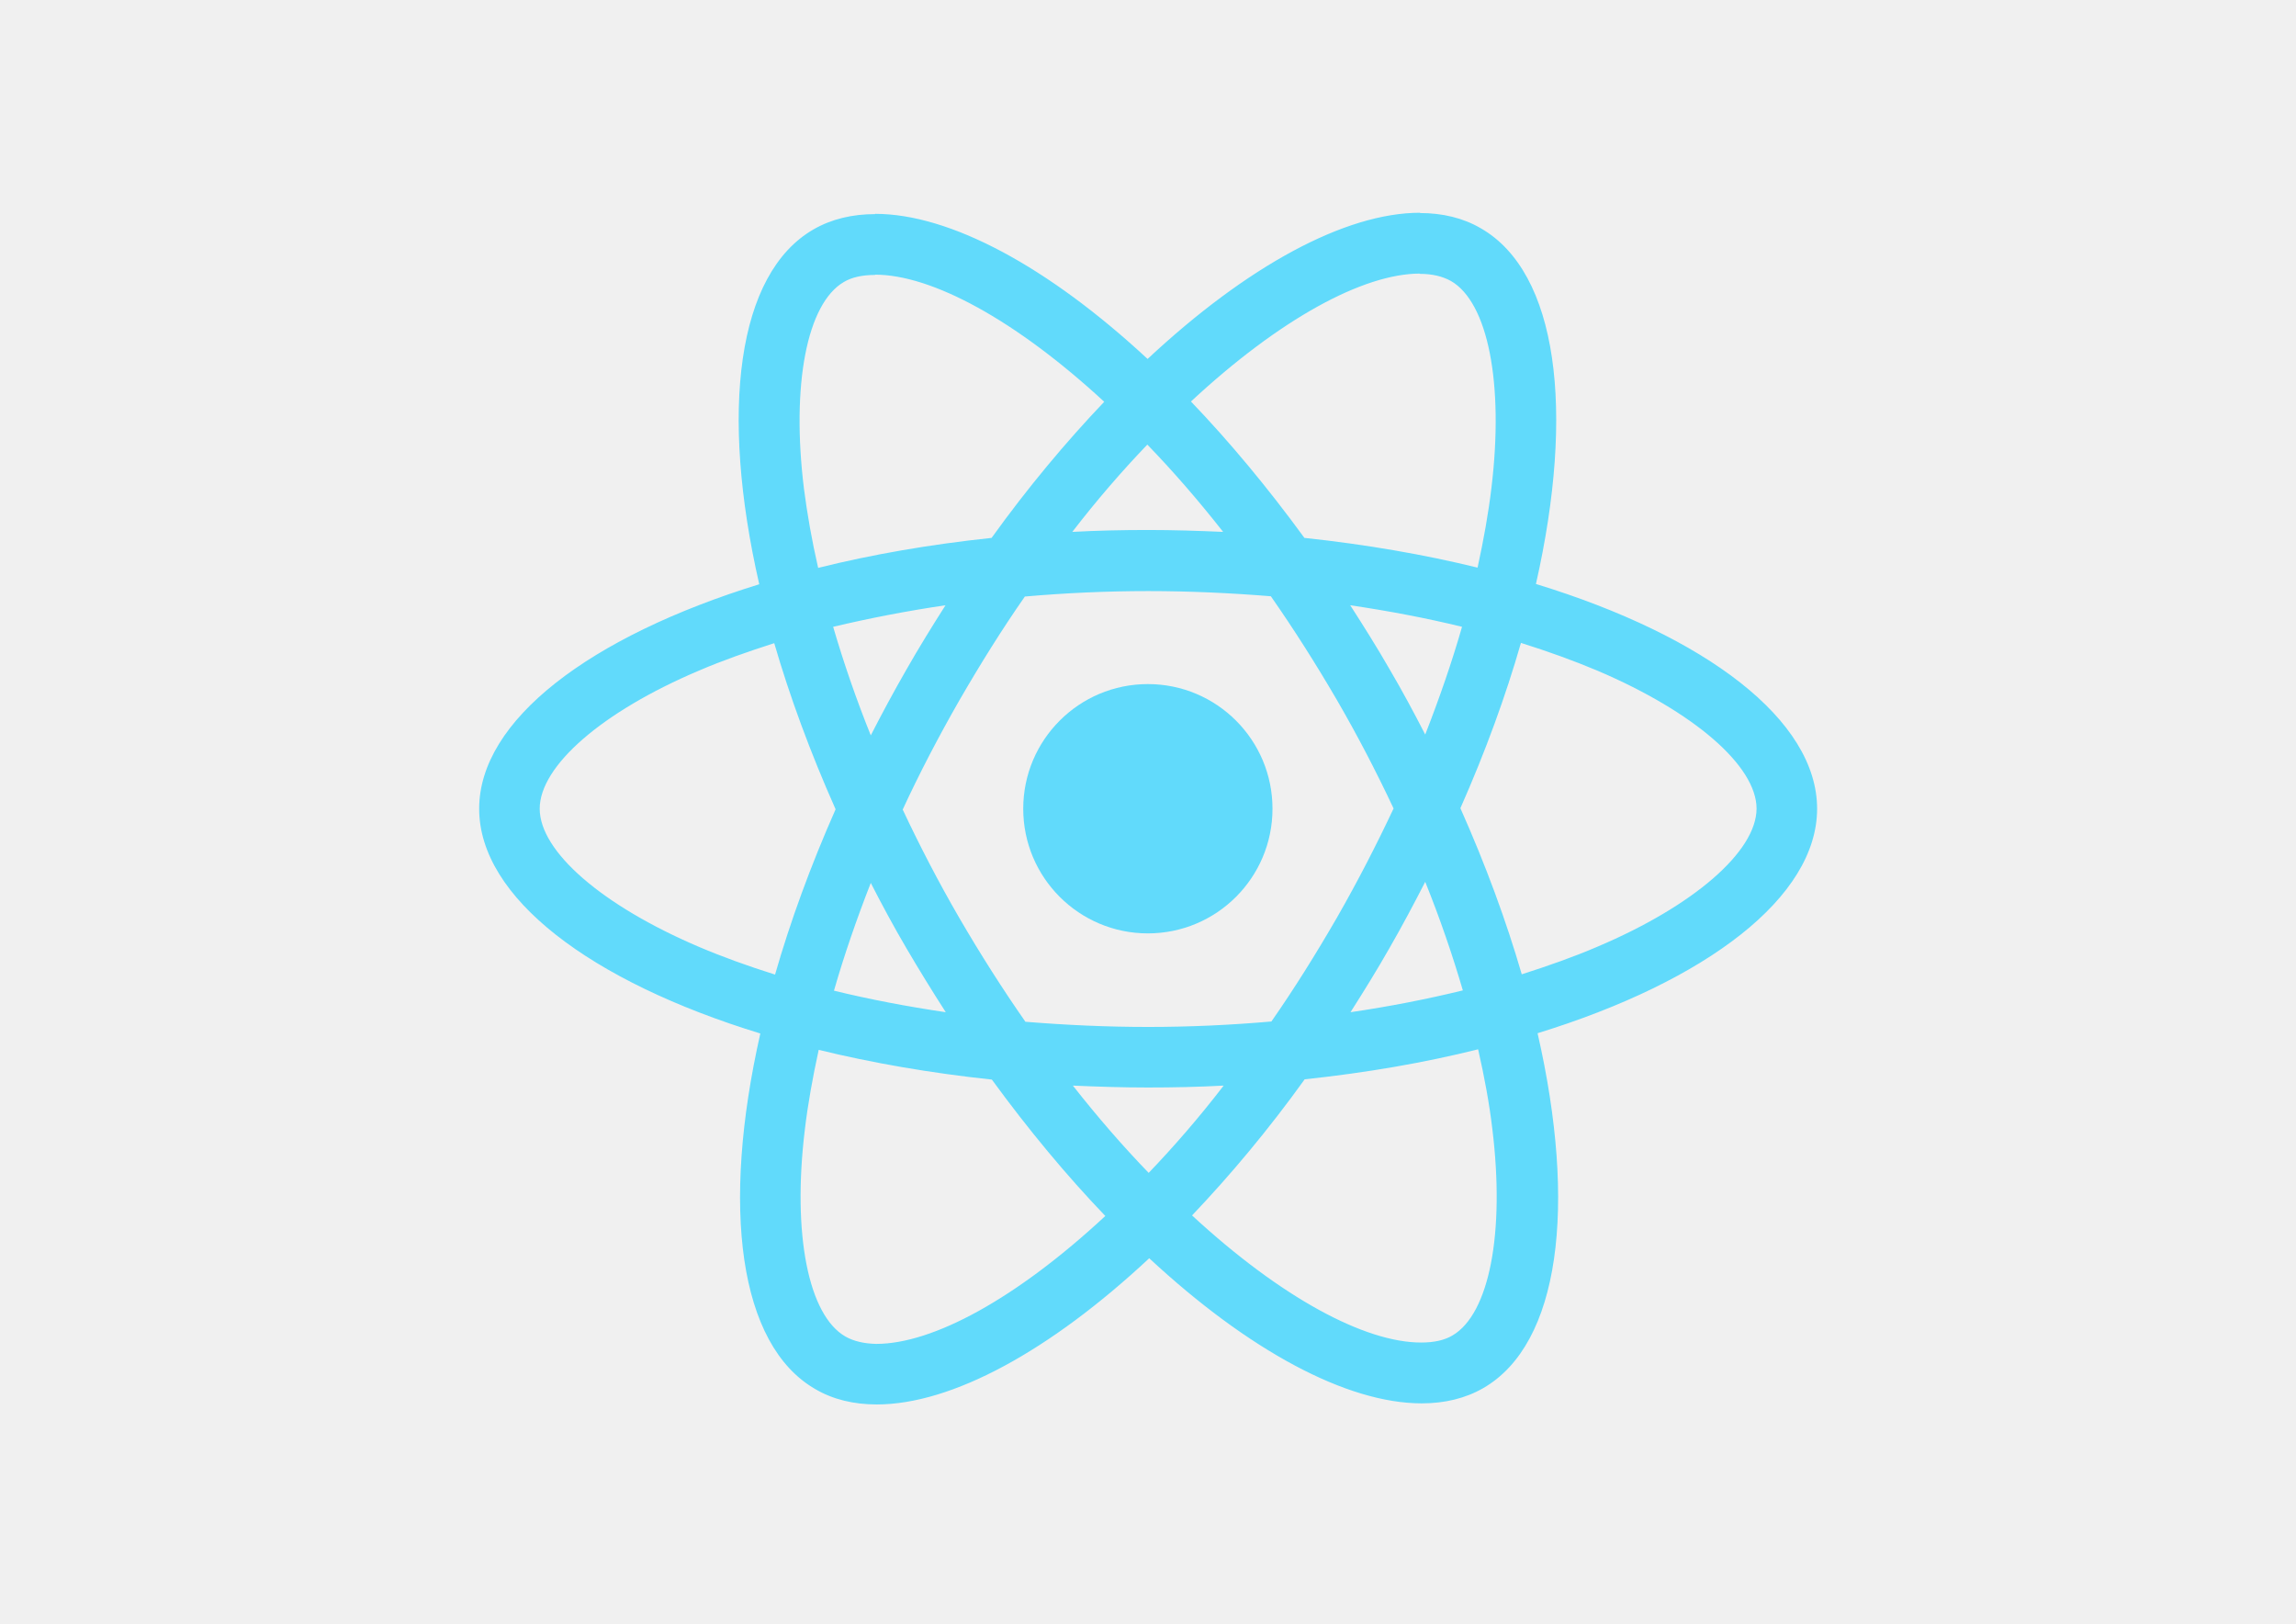
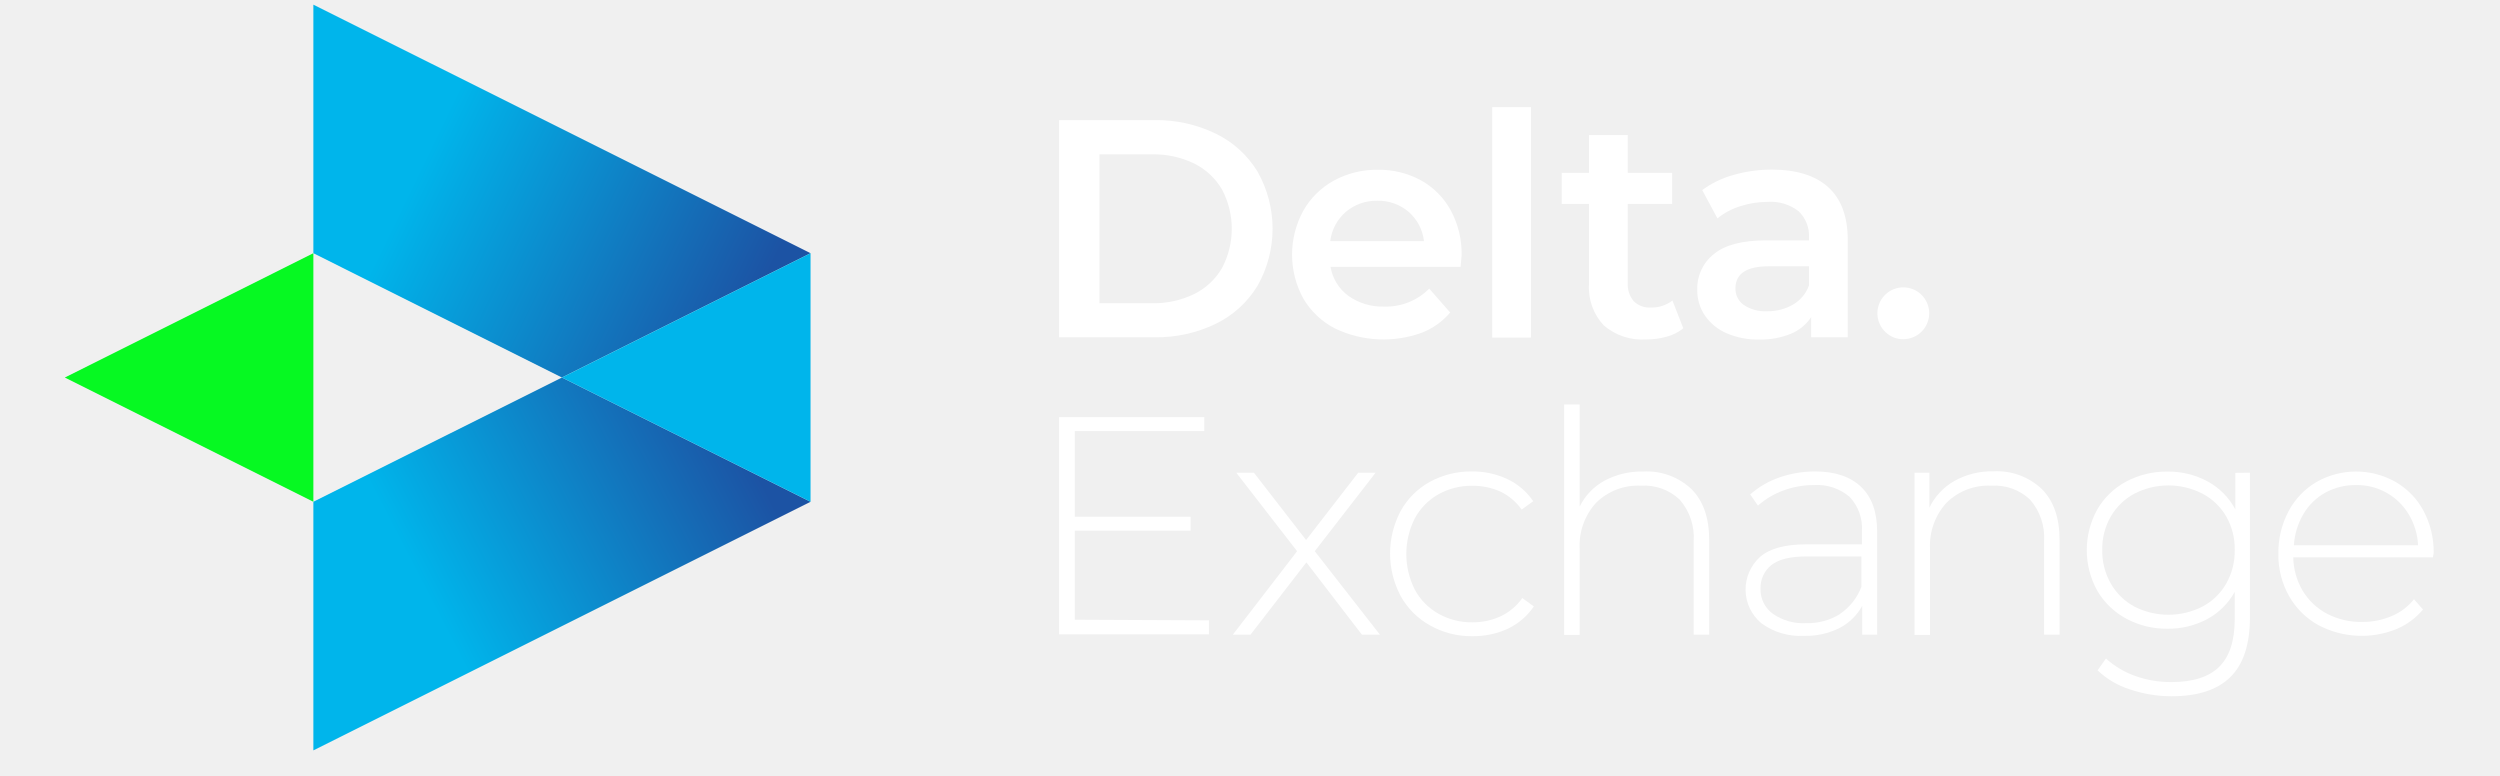
- <svg xmlns="http://www.w3.org/2000/svg" viewBox="0 0 841.9 595.3">
-   <g fill="#61DAFB">
-     <path d="M666.3 296.5c0-32.5-40.7-63.3-103.1-82.4 14.4-63.6 8-114.2-20.2-130.4-6.5-3.8-14.1-5.6-22.4-5.6v22.3c4.6 0 8.3.9 11.4 2.6 13.6 7.8 19.5 37.5 14.9 75.7-1.1 9.4-2.9 19.3-5.1 29.4-19.6-4.8-41-8.5-63.5-10.9-13.5-18.5-27.5-35.3-41.6-50 32.6-30.3 63.2-46.9 84-46.9V78c-27.5 0-63.5 19.6-99.9 53.6-36.4-33.8-72.4-53.2-99.9-53.2v22.3c20.7 0 51.4 16.5 84 46.6-14 14.7-28 31.4-41.3 49.9-22.6 2.4-44 6.1-63.6 11-2.3-10-4-19.7-5.2-29-4.7-38.2 1.1-67.9 14.6-75.8 3-1.8 6.9-2.6 11.5-2.6V78.5c-8.4 0-16 1.8-22.6 5.6-28.1 16.2-34.4 66.7-19.9 130.1-62.2 19.2-102.7 49.9-102.7 82.3 0 32.5 40.7 63.3 103.1 82.4-14.4 63.6-8 114.2 20.2 130.4 6.5 3.8 14.1 5.6 22.5 5.6 27.5 0 63.5-19.6 99.9-53.6 36.4 33.8 72.4 53.2 99.9 53.2 8.4 0 16-1.8 22.6-5.6 28.1-16.2 34.4-66.7 19.9-130.1 62-19.1 102.5-49.9 102.5-82.3zm-130.2-66.7c-3.7 12.9-8.3 26.2-13.5 39.5-4.1-8-8.4-16-13.1-24-4.6-8-9.5-15.8-14.4-23.4 14.2 2.1 27.9 4.7 41 7.9zm-45.8 106.5c-7.8 13.5-15.8 26.3-24.1 38.2-14.9 1.3-30 2-45.2 2-15.1 0-30.2-.7-45-1.9-8.3-11.9-16.4-24.6-24.2-38-7.6-13.1-14.5-26.4-20.8-39.8 6.2-13.4 13.2-26.8 20.7-39.9 7.8-13.5 15.8-26.3 24.1-38.2 14.9-1.3 30-2 45.2-2 15.1 0 30.2.7 45 1.9 8.3 11.9 16.4 24.6 24.2 38 7.6 13.1 14.5 26.4 20.8 39.8-6.3 13.4-13.2 26.8-20.7 39.9zm32.3-13c5.4 13.4 10 26.8 13.8 39.8-13.1 3.2-26.9 5.9-41.2 8 4.9-7.7 9.8-15.6 14.4-23.7 4.6-8 8.9-16.1 13-24.1zM421.2 430c-9.3-9.6-18.6-20.3-27.8-32 9 .4 18.2.7 27.5.7 9.4 0 18.7-.2 27.8-.7-9 11.7-18.3 22.4-27.5 32zm-74.4-58.9c-14.2-2.1-27.9-4.7-41-7.9 3.7-12.9 8.3-26.2 13.5-39.5 4.1 8 8.4 16 13.1 24 4.7 8 9.5 15.8 14.4 23.4zM420.7 163c9.3 9.6 18.6 20.3 27.8 32-9-.4-18.2-.7-27.5-.7-9.4 0-18.7.2-27.8.7 9-11.7 18.3-22.4 27.5-32zm-74 58.9c-4.9 7.7-9.8 15.6-14.4 23.7-4.6 8-8.9 16-13 24-5.4-13.4-10-26.8-13.8-39.8 13.1-3.1 26.9-5.8 41.2-7.9zm-90.5 125.2c-35.4-15.1-58.3-34.9-58.3-50.6 0-15.7 22.9-35.6 58.3-50.6 8.6-3.7 18-7 27.7-10.1 5.7 19.6 13.2 40 22.5 60.9-9.2 20.8-16.6 41.1-22.2 60.6-9.9-3.1-19.3-6.5-28-10.2zM310 490c-13.6-7.8-19.5-37.5-14.9-75.7 1.1-9.4 2.9-19.3 5.1-29.4 19.6 4.8 41 8.5 63.5 10.9 13.5 18.5 27.5 35.3 41.6 50-32.6 30.3-63.2 46.9-84 46.9-4.5-.1-8.3-1-11.3-2.7zm237.2-76.2c4.7 38.2-1.1 67.9-14.6 75.8-3 1.8-6.9 2.6-11.5 2.6-20.7 0-51.4-16.5-84-46.6 14-14.7 28-31.4 41.3-49.9 22.6-2.4 44-6.1 63.6-11 2.3 10.1 4.1 19.8 5.2 29.1zm38.5-66.7c-8.6 3.7-18 7-27.7 10.1-5.7-19.6-13.2-40-22.5-60.9 9.2-20.8 16.6-41.1 22.2-60.6 9.9 3.1 19.3 6.5 28.1 10.2 35.4 15.1 58.3 34.9 58.3 50.6-.1 15.7-23 35.6-58.4 50.6zM320.8 78.4z" />
-     <circle cx="420.9" cy="296.5" r="45.7" />
-     <path d="M520.5 78.1z" />
+ <svg xmlns="http://www.w3.org/2000/svg" width="116px" height="36px" viewBox="0 0 110 36" version="1.1">
+   <defs>
+     <linearGradient x1="90.884%" y1="73.919%" x2="19.848%" y2="48.13%" id="linearGradient-1">
+       <stop stop-color="#1C53A4" offset="0%" />
+       <stop stop-color="#00B5EB" offset="100%" />
+     </linearGradient>
+     <linearGradient x1="89.198%" y1="25.354%" x2="20.494%" y2="52.112%" id="linearGradient-2">
+       <stop stop-color="#1C53A4" offset="0%" />
+       <stop stop-color="#00B5EB" offset="100%" />
+     </linearGradient>
+   </defs>
+   <g id="Page-1" stroke="none" stroke-width="1" fill="none" fill-rule="evenodd">
+     <g id="Artboard" transform="translate(-114, -95)" fill-rule="nonzero">
+       <g id="Delta.Exchange_Final_Logo-05" transform="translate(114, 95)">
+         <polygon id="Path" fill="url(#linearGradient-1)" points="11.54 11.749 23.073 17.517 34.609 11.749 11.54 0.216" />
+         <polygon id="Path" fill="url(#linearGradient-2)" points="11.54 23.282 11.54 34.818 34.609 23.282 23.073 17.517" />
+         <polygon id="Path" fill="#00B5EB" points="34.609 23.282 34.609 11.749 23.073 17.517" />
+         <polygon id="Path" fill="#06F922" points="11.54 11.749 11.54 23.282 0.008 17.517" />
+         <path d="M46.142,5.573 L50.545,5.573 C51.536,5.554 52.518,5.77 53.41,6.201 C54.216,6.59 54.891,7.205 55.354,7.971 C56.279,9.61 56.279,11.613 55.354,13.253 C54.891,14.019 54.216,14.635 53.41,15.025 C52.518,15.456 51.536,15.67 50.545,15.65 L46.142,15.65 L46.142,5.573 Z M50.461,14.069 C51.134,14.084 51.8,13.938 52.405,13.645 C52.948,13.38 53.399,12.959 53.702,12.436 C54.305,11.297 54.305,9.933 53.702,8.794 C53.398,8.272 52.947,7.851 52.405,7.585 C51.8,7.293 51.134,7.148 50.461,7.161 L48.015,7.161 L48.015,14.069 L50.461,14.069 Z" id="Shape" fill="#FFFFFF" />
+         <path d="M64.771,12.384 L58.737,12.384 C58.828,12.923 59.125,13.406 59.567,13.729 C60.052,14.072 60.636,14.246 61.229,14.225 C62.01,14.249 62.766,13.947 63.316,13.392 L64.288,14.5 C63.935,14.916 63.484,15.238 62.976,15.437 C61.666,15.913 60.22,15.846 58.961,15.249 C58.339,14.934 57.822,14.447 57.47,13.846 C56.779,12.58 56.779,11.05 57.47,9.785 C57.801,9.194 58.292,8.708 58.886,8.382 C59.513,8.04 60.217,7.866 60.931,7.877 C61.632,7.865 62.325,8.036 62.94,8.372 C63.523,8.698 64.002,9.182 64.32,9.769 C64.662,10.408 64.834,11.125 64.819,11.849 C64.807,11.977 64.79,12.155 64.771,12.384 Z M59.45,9.827 C59.047,10.175 58.788,10.66 58.724,11.188 L63.073,11.188 C63.014,10.665 62.762,10.182 62.366,9.834 C61.959,9.484 61.435,9.299 60.899,9.315 C60.37,9.304 59.855,9.486 59.45,9.827 L59.45,9.827 Z" id="Shape" fill="#FFFFFF" />
+         <polygon id="Path" fill="#FFFFFF" points="66.239 4.97 68.037 4.97 68.037 15.663 66.239 15.663" />
+         <path d="M75.105,15.232 C74.879,15.415 74.617,15.548 74.337,15.621 C74.02,15.711 73.693,15.754 73.365,15.751 C72.657,15.796 71.959,15.564 71.42,15.103 C70.931,14.585 70.681,13.886 70.73,13.175 L70.73,9.461 L69.463,9.461 L69.463,8.022 L70.73,8.022 L70.73,6.266 L72.528,6.266 L72.528,8.022 L74.586,8.022 L74.586,9.461 L72.528,9.461 L72.528,13.116 C72.506,13.427 72.605,13.735 72.804,13.975 C73.013,14.182 73.301,14.289 73.595,14.27 C73.958,14.28 74.313,14.166 74.602,13.946 L75.105,15.232 Z" id="Path" fill="#FFFFFF" />
+         <path d="M81.835,8.69 C82.434,9.234 82.736,10.051 82.736,11.146 L82.736,15.65 L81.038,15.65 L81.038,14.717 C80.806,15.062 80.478,15.33 80.095,15.488 C79.626,15.677 79.123,15.768 78.617,15.754 C78.099,15.766 77.583,15.665 77.107,15.459 C76.704,15.285 76.357,15.001 76.106,14.639 C75.869,14.288 75.746,13.873 75.753,13.45 C75.731,12.805 76.017,12.188 76.524,11.788 C77.036,11.364 77.845,11.153 78.951,11.153 L80.937,11.153 L80.937,11.036 C80.966,10.573 80.79,10.122 80.455,9.801 C80.047,9.485 79.537,9.33 79.022,9.367 C78.59,9.367 78.16,9.435 77.749,9.568 C77.363,9.687 77.003,9.878 76.689,10.132 L75.983,8.82 C76.42,8.498 76.914,8.259 77.438,8.116 C78.022,7.949 78.628,7.866 79.236,7.87 C80.37,7.874 81.237,8.148 81.835,8.69 Z M80.195,14.134 C80.539,13.934 80.802,13.62 80.937,13.246 L80.937,12.355 L79.077,12.355 C78.045,12.355 77.527,12.695 77.525,13.376 C77.516,13.684 77.662,13.976 77.914,14.153 C78.234,14.362 78.612,14.464 78.993,14.442 C79.414,14.449 79.83,14.343 80.195,14.134 L80.195,14.134 Z" id="Shape" fill="#FFFFFF" />
+         <path d="M84.492,15.414 C84.072,15.021 83.989,14.384 84.295,13.896 C84.602,13.409 85.211,13.207 85.748,13.415 C86.285,13.623 86.599,14.183 86.496,14.75 C86.394,15.316 85.904,15.731 85.328,15.738 C85.017,15.747 84.716,15.63 84.492,15.414 L84.492,15.414 Z" id="Path" fill="#FFFFFF" />
+         <polygon id="Path" fill="#FFFFFF" points="53.096 28.784 53.096 29.432 46.142 29.432 46.142 19.354 52.879 19.354 52.879 20.002 46.871 20.002 46.871 23.975 52.243 23.975 52.243 24.623 46.871 24.623 46.871 28.755" />
+         <polygon id="Path" fill="#FFFFFF" points="60.192 29.448 57.616 26.094 55.024 29.448 54.204 29.448 57.185 25.576 54.363 21.934 55.182 21.934 57.603 25.057 60.02 21.934 60.827 21.934 58.005 25.576 61.028 29.448" />
+         <path d="M63.345,29.014 C62.776,28.697 62.307,28.226 61.991,27.656 C61.336,26.422 61.336,24.944 61.991,23.709 C62.306,23.141 62.776,22.672 63.345,22.358 C63.941,22.033 64.611,21.867 65.289,21.875 C65.859,21.867 66.423,21.988 66.939,22.229 C67.425,22.456 67.84,22.811 68.141,23.256 L67.606,23.645 C67.357,23.293 67.024,23.009 66.637,22.818 C66.223,22.63 65.773,22.535 65.319,22.54 C64.768,22.531 64.225,22.667 63.744,22.935 C63.281,23.195 62.901,23.582 62.648,24.05 C62.121,25.091 62.121,26.32 62.648,27.361 C62.9,27.83 63.28,28.216 63.744,28.476 C64.224,28.746 64.768,28.884 65.319,28.875 C65.774,28.88 66.224,28.784 66.637,28.593 C67.037,28.403 67.381,28.112 67.635,27.75 L68.17,28.139 C67.869,28.584 67.453,28.939 66.968,29.17 C66.451,29.408 65.888,29.527 65.319,29.519 C64.627,29.529 63.946,29.355 63.345,29.014 Z" id="Path" fill="#FFFFFF" />
+         <path d="M75.484,22.695 C76.032,23.242 76.307,24.029 76.307,25.057 L76.307,29.448 L75.587,29.448 L75.587,25.113 C75.635,24.409 75.402,23.716 74.939,23.184 C74.458,22.728 73.809,22.493 73.147,22.536 C72.371,22.494 71.614,22.781 71.061,23.327 C70.531,23.907 70.256,24.675 70.296,25.459 L70.296,29.461 L69.576,29.461 L69.576,18.768 L70.296,18.768 L70.296,23.505 C70.547,22.995 70.95,22.575 71.449,22.303 C72.003,22.01 72.622,21.864 73.248,21.879 C74.074,21.831 74.883,22.127 75.484,22.695 Z" id="Path" fill="#FFFFFF" />
+         <path d="M83.352,22.588 C83.851,23.061 84.1,23.761 84.1,24.682 L84.1,29.448 L83.407,29.448 L83.407,28.11 C83.168,28.55 82.802,28.908 82.357,29.137 C81.844,29.395 81.275,29.52 80.701,29.503 C79.992,29.543 79.292,29.335 78.721,28.914 C78.27,28.534 78.005,27.979 77.995,27.39 C77.984,26.801 78.229,26.237 78.666,25.842 C79.111,25.453 79.823,25.258 80.801,25.258 L83.394,25.258 L83.394,24.652 C83.434,24.064 83.228,23.485 82.823,23.055 C82.362,22.662 81.765,22.465 81.161,22.507 C80.672,22.506 80.186,22.594 79.729,22.766 C79.302,22.923 78.909,23.158 78.569,23.46 L78.209,22.941 C78.604,22.593 79.065,22.325 79.563,22.154 C80.096,21.968 80.656,21.874 81.219,21.875 C82.142,21.875 82.853,22.113 83.352,22.588 Z M82.379,28.483 C82.829,28.177 83.174,27.74 83.368,27.232 L83.368,25.819 L80.805,25.819 C80.066,25.819 79.526,25.954 79.184,26.224 C78.853,26.494 78.669,26.905 78.689,27.332 C78.679,27.791 78.899,28.225 79.275,28.489 C79.726,28.799 80.268,28.948 80.814,28.914 C81.371,28.929 81.92,28.779 82.392,28.483 L82.379,28.483 Z" id="Shape" fill="#FFFFFF" />
+         <path d="M91.744,22.695 C92.289,23.243 92.564,24.03 92.564,25.057 L92.564,29.448 L91.845,29.448 L91.845,25.113 C91.892,24.409 91.659,23.716 91.197,23.184 C90.716,22.728 90.066,22.493 89.405,22.536 C88.629,22.495 87.871,22.782 87.318,23.327 C86.789,23.907 86.513,24.675 86.553,25.459 L86.553,29.461 L85.834,29.461 L85.834,21.934 L86.524,21.934 L86.524,23.554 C86.776,23.033 87.181,22.602 87.684,22.316 C88.24,22.007 88.869,21.853 89.505,21.869 C90.333,21.825 91.143,22.124 91.744,22.695 Z" id="Path" fill="#FFFFFF" />
+         <path d="M101.397,21.934 L101.397,28.651 C101.397,29.898 101.095,30.819 100.49,31.415 C99.887,32.011 98.974,32.306 97.755,32.306 C97.094,32.306 96.437,32.197 95.811,31.982 C95.257,31.805 94.749,31.505 94.327,31.104 L94.716,30.556 C95.11,30.911 95.57,31.186 96.07,31.363 C96.611,31.556 97.181,31.653 97.755,31.648 C98.753,31.648 99.492,31.412 99.972,30.939 C100.451,30.466 100.691,29.729 100.691,28.729 L100.691,27.462 C100.394,27.998 99.95,28.437 99.411,28.729 C98.843,29.029 98.209,29.182 97.567,29.173 C96.902,29.181 96.245,29.021 95.659,28.706 C95.1,28.406 94.634,27.958 94.314,27.41 C93.663,26.237 93.663,24.811 94.314,23.638 C94.632,23.089 95.098,22.64 95.659,22.342 C96.246,22.031 96.903,21.873 97.567,21.882 C98.221,21.872 98.866,22.03 99.44,22.342 C99.985,22.639 100.43,23.09 100.72,23.638 L100.72,21.94 L101.397,21.934 Z M99.194,28.146 C99.655,27.902 100.037,27.532 100.296,27.079 C100.565,26.604 100.702,26.064 100.691,25.518 C100.703,24.973 100.566,24.435 100.296,23.962 C100.036,23.513 99.654,23.147 99.194,22.906 C98.203,22.396 97.026,22.396 96.035,22.906 C95.58,23.15 95.202,23.516 94.943,23.962 C94.671,24.435 94.533,24.973 94.544,25.518 C94.534,26.065 94.672,26.604 94.943,27.079 C95.2,27.53 95.578,27.899 96.035,28.146 C97.027,28.651 98.202,28.651 99.194,28.146 L99.194,28.146 Z" id="Shape" fill="#FFFFFF" />
+         <path d="M109.887,25.861 L103.407,25.861 C103.416,26.413 103.57,26.953 103.854,27.426 C104.127,27.875 104.518,28.241 104.985,28.483 C105.485,28.741 106.042,28.87 106.605,28.858 C107.072,28.862 107.535,28.771 107.966,28.589 C108.374,28.421 108.733,28.151 109.009,27.805 L109.427,28.282 C109.095,28.678 108.673,28.989 108.196,29.189 C107.026,29.663 105.708,29.599 104.589,29.014 C104.014,28.701 103.538,28.233 103.215,27.663 C102.876,27.061 102.703,26.38 102.716,25.689 C102.706,25.006 102.868,24.331 103.186,23.726 C103.485,23.161 103.933,22.69 104.482,22.365 C105.623,21.717 107.02,21.717 108.16,22.365 C108.709,22.683 109.158,23.149 109.456,23.709 C109.772,24.308 109.932,24.977 109.923,25.654 L109.887,25.861 Z M104.891,22.86 C104.47,23.095 104.119,23.439 103.876,23.855 C103.618,24.296 103.467,24.791 103.436,25.3 L109.197,25.3 C109.176,24.792 109.027,24.297 108.763,23.862 C108.249,23.004 107.316,22.487 106.316,22.507 C105.819,22.5 105.328,22.622 104.891,22.86 L104.891,22.86 Z" id="Shape" fill="#FFFFFF" />
+       </g>
+     </g>
  </g>
</svg>
